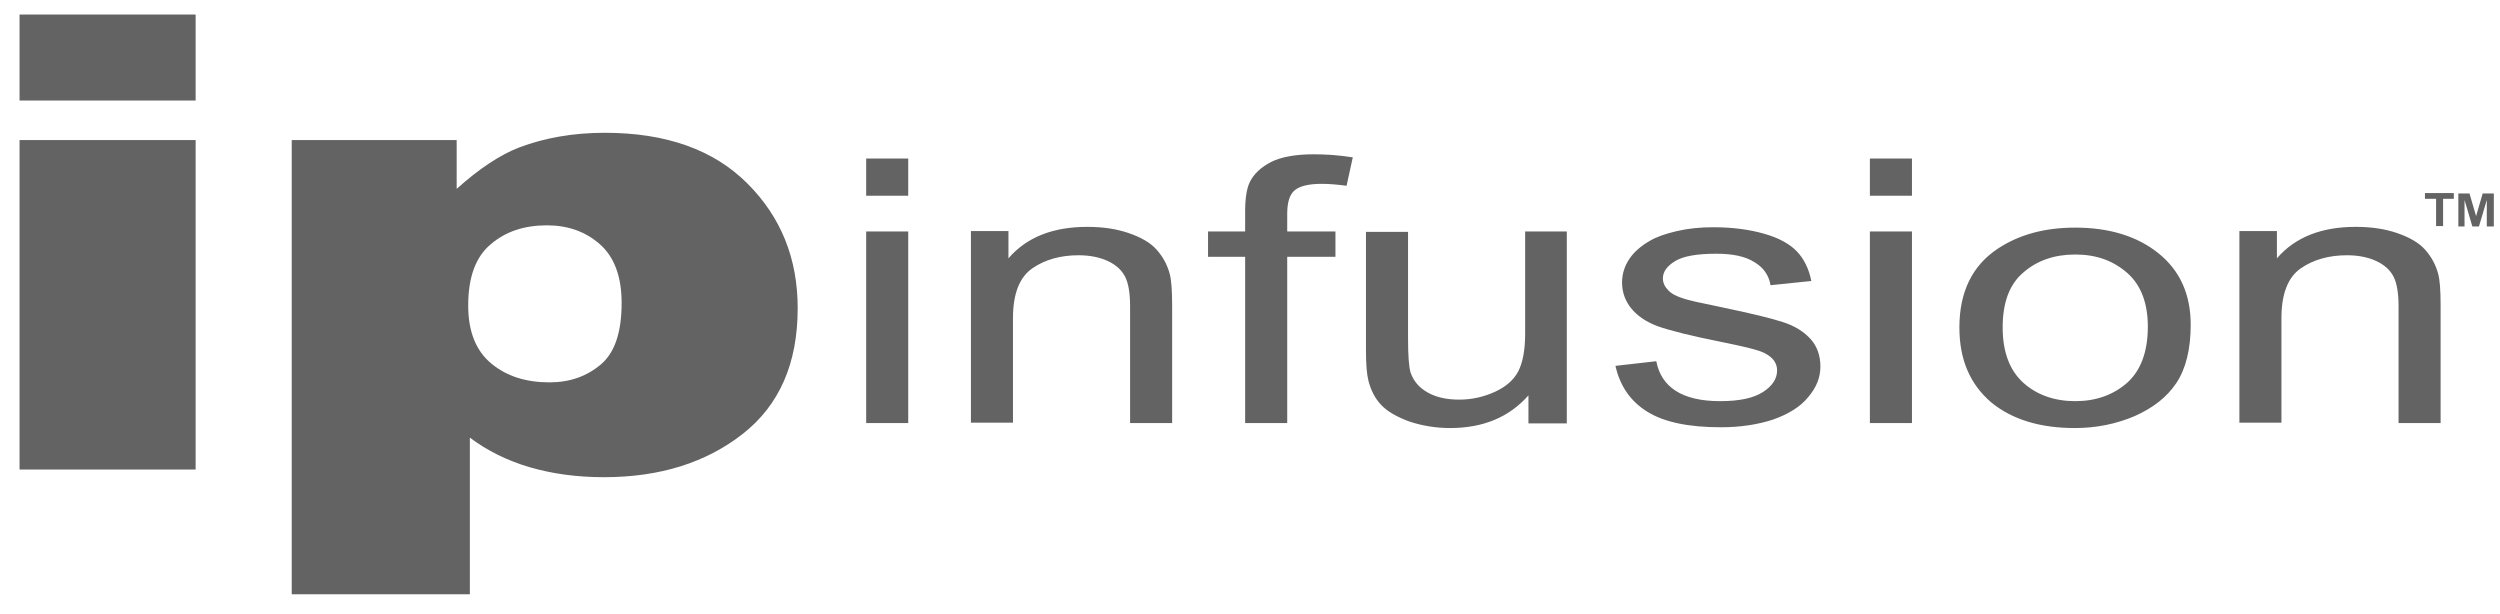
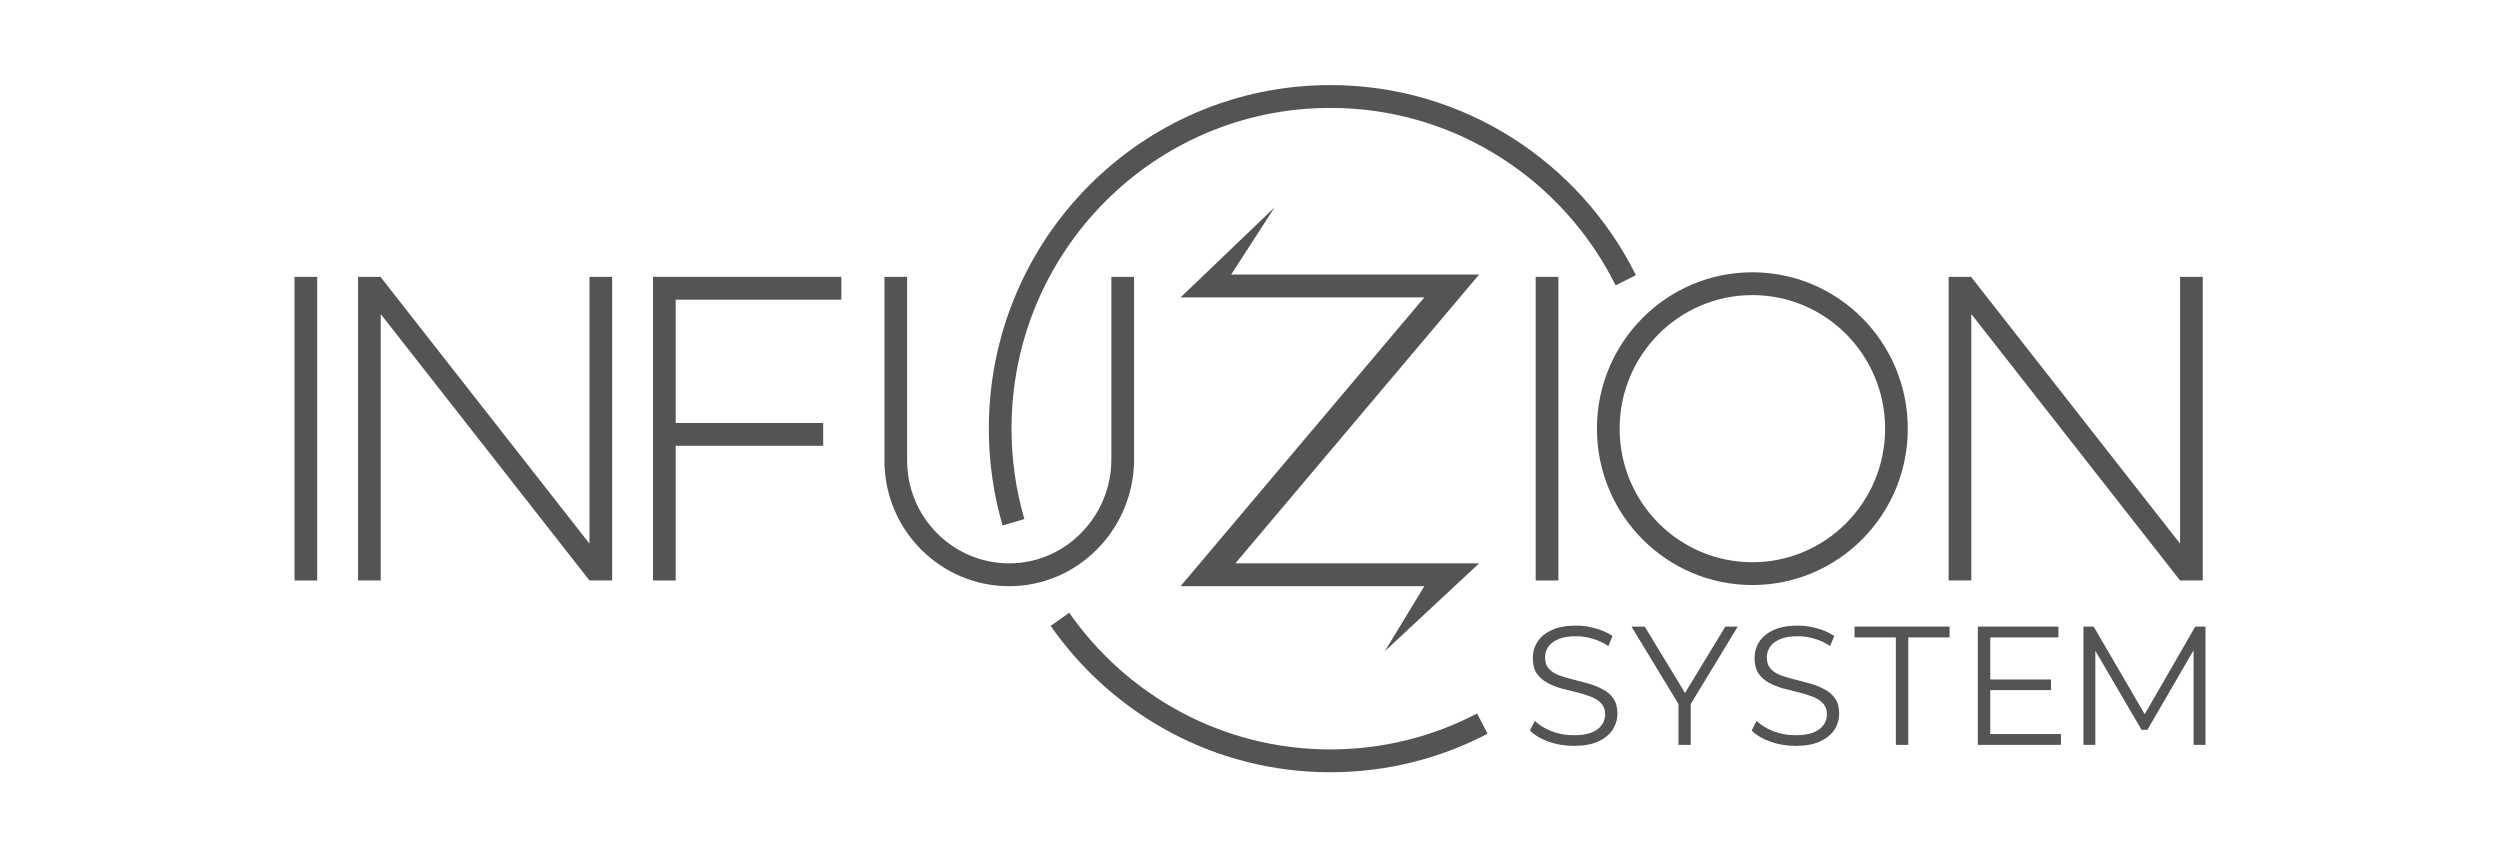
- <svg xmlns="http://www.w3.org/2000/svg" width="106" height="26" viewBox="0 0 106 26" fill="none">
-   <path d="M0.829 5.94H8.295V19.907H0.829V5.94ZM0.829 0.616H8.295V4.263H0.829V0.616ZM19.852 12.956C19.852 14.063 20.184 14.877 20.831 15.414C21.478 15.951 22.3 16.212 23.297 16.212C24.171 16.212 24.888 15.951 25.482 15.447C26.077 14.942 26.357 14.063 26.357 12.842C26.357 11.719 26.042 10.888 25.43 10.351C24.818 9.814 24.066 9.554 23.192 9.554C22.23 9.554 21.443 9.814 20.814 10.351C20.167 10.888 19.852 11.751 19.852 12.956ZM12.369 25.198V5.94H19.363V8.007C20.324 7.144 21.216 6.558 22.02 6.249C23.104 5.842 24.311 5.63 25.64 5.63C28.245 5.63 30.256 6.347 31.689 7.779C33.123 9.212 33.822 10.97 33.822 13.07C33.822 15.398 33.053 17.172 31.497 18.393C29.941 19.614 27.983 20.233 25.605 20.233C24.451 20.233 23.402 20.086 22.457 19.809C21.513 19.533 20.657 19.109 19.922 18.556V25.198H12.369Z" fill="#636363" />
-   <path d="M36.726 9.814H38.509V17.937H36.726V9.814ZM36.726 6.721H38.509V8.3H36.726V6.721ZM42.95 17.937V13.493C42.95 12.451 43.23 11.751 43.772 11.377C44.314 11.002 44.978 10.823 45.73 10.823C46.202 10.823 46.622 10.905 46.972 11.068C47.321 11.23 47.566 11.458 47.706 11.735C47.846 12.012 47.916 12.435 47.916 12.988V17.937H49.699V12.94C49.699 12.305 49.664 11.849 49.594 11.605C49.489 11.214 49.297 10.872 49.035 10.579C48.773 10.286 48.37 10.058 47.846 9.879C47.321 9.7 46.744 9.619 46.097 9.619C44.646 9.619 43.527 10.058 42.758 10.954V9.798H41.167V17.921H42.95V17.937ZM54.578 17.937V10.888H56.623V9.814H54.578V9.065C54.578 8.577 54.682 8.235 54.91 8.056C55.137 7.877 55.522 7.795 56.046 7.795C56.379 7.795 56.728 7.828 57.095 7.877L57.358 6.672C56.746 6.574 56.204 6.542 55.697 6.542C54.927 6.542 54.315 6.656 53.896 6.867C53.459 7.095 53.161 7.372 52.986 7.73C52.864 7.991 52.794 8.398 52.794 8.951V9.814H51.221V10.888H52.794V17.937H54.578ZM66.432 17.937V9.814H64.666V14.161C64.666 14.861 64.561 15.381 64.369 15.756C64.177 16.114 63.844 16.407 63.372 16.619C62.9 16.83 62.411 16.944 61.869 16.944C61.344 16.944 60.889 16.846 60.522 16.635C60.155 16.423 59.928 16.146 59.806 15.788C59.736 15.544 59.701 15.056 59.701 14.339V9.83H57.917V14.861C57.917 15.447 57.952 15.87 58.022 16.146C58.127 16.553 58.302 16.895 58.564 17.172C58.826 17.449 59.228 17.677 59.753 17.872C60.295 18.051 60.872 18.149 61.484 18.149C62.883 18.149 63.984 17.693 64.806 16.765V17.953H66.432V17.937ZM68.495 15.512C68.688 16.374 69.142 17.026 69.859 17.465C70.576 17.905 71.608 18.116 72.971 18.116C73.793 18.116 74.528 18.002 75.174 17.791C75.821 17.563 76.329 17.253 76.661 16.846C77.01 16.439 77.185 16.016 77.185 15.544C77.185 15.072 77.045 14.681 76.766 14.372C76.486 14.063 76.101 13.819 75.594 13.656C75.105 13.493 74.213 13.281 72.971 13.021C72.097 12.842 71.573 12.728 71.398 12.663C71.083 12.565 70.856 12.451 70.716 12.288C70.576 12.142 70.506 11.979 70.506 11.8C70.506 11.523 70.681 11.279 71.031 11.068C71.38 10.856 71.957 10.758 72.779 10.758C73.478 10.758 74.003 10.872 74.388 11.116C74.772 11.344 75 11.67 75.07 12.093L76.801 11.914C76.696 11.393 76.486 10.97 76.189 10.661C75.891 10.351 75.437 10.091 74.807 9.912C74.178 9.733 73.461 9.635 72.639 9.635C72.097 9.635 71.59 9.684 71.101 9.798C70.611 9.912 70.244 10.042 69.964 10.205C69.597 10.416 69.3 10.661 69.09 10.97C68.88 11.279 68.775 11.621 68.775 11.979C68.775 12.37 68.897 12.744 69.16 13.07C69.422 13.395 69.807 13.656 70.296 13.835C70.803 14.014 71.695 14.242 73.006 14.502C73.968 14.698 74.58 14.844 74.825 14.974C75.174 15.153 75.349 15.398 75.349 15.707C75.349 16.049 75.157 16.358 74.755 16.619C74.353 16.879 73.758 17.009 72.936 17.009C72.132 17.009 71.503 16.863 71.048 16.57C70.594 16.277 70.331 15.854 70.226 15.316L68.495 15.512ZM79.283 9.814H81.067V17.937H79.283V9.814ZM79.283 6.721H81.067V8.3H79.283V6.721ZM84.913 13.884C84.913 14.926 85.211 15.707 85.788 16.228C86.365 16.749 87.117 17.009 87.991 17.009C88.865 17.009 89.599 16.749 90.194 16.228C90.771 15.707 91.068 14.909 91.068 13.851C91.068 12.842 90.771 12.077 90.194 11.572C89.599 11.051 88.882 10.791 87.991 10.791C87.099 10.791 86.365 11.051 85.788 11.556C85.193 12.06 84.913 12.842 84.913 13.884ZM83.078 13.884C83.078 12.386 83.62 11.263 84.704 10.546C85.613 9.944 86.697 9.651 87.991 9.651C89.424 9.651 90.613 10.009 91.523 10.742C92.432 11.474 92.886 12.484 92.886 13.77C92.886 14.812 92.677 15.642 92.275 16.244C91.872 16.846 91.278 17.302 90.508 17.644C89.739 17.97 88.9 18.149 87.973 18.149C86.504 18.149 85.316 17.791 84.424 17.058C83.532 16.293 83.078 15.251 83.078 13.884ZM96.733 17.937V13.493C96.733 12.451 97.013 11.751 97.555 11.377C98.097 11.002 98.761 10.823 99.513 10.823C99.985 10.823 100.405 10.905 100.755 11.068C101.104 11.23 101.349 11.458 101.489 11.735C101.629 12.012 101.699 12.435 101.699 12.988V17.937H103.482V12.94C103.482 12.305 103.447 11.849 103.377 11.605C103.272 11.214 103.08 10.872 102.818 10.579C102.555 10.286 102.153 10.058 101.629 9.879C101.104 9.7 100.527 9.619 99.88 9.619C98.429 9.619 97.31 10.058 96.541 10.954V9.798H94.95V17.921H96.733V17.937ZM104.234 9.602V8.202H104.706L104.986 9.163L105.266 8.202H105.738V9.602H105.44V8.479L105.108 9.602H104.828L104.496 8.479V9.602H104.234ZM103.29 9.602V8.43H102.818V8.186H104.042V8.43H103.587V9.586H103.29V9.602Z" fill="#636363" />
+ <svg xmlns="http://www.w3.org/2000/svg" width="382" height="132" viewBox="0 0 382 132" fill="none">
+   <path d="M203.273 16.488C176.37 16.488 154.56 38.432 154.56 65.5C154.56 70.299 155.245 74.933 156.521 79.312L153.194 80.293C151.826 75.599 151.093 70.634 151.093 65.5C151.093 36.505 174.455 13 203.273 13C223.716 13 241.409 24.828 249.968 42.045L246.867 43.606C238.873 27.524 222.352 16.488 203.273 16.488Z" fill="#545454" />
+   <path d="M163.374 93.626C172.189 106.26 186.773 114.512 203.273 114.512C211.365 114.512 218.992 112.528 225.703 109.019L227.302 112.114C220.108 115.875 211.935 118 203.273 118C185.596 118 169.972 109.154 160.537 95.63L163.374 93.626Z" fill="#545454" />
+   <path fill-rule="evenodd" clip-rule="evenodd" d="M267.761 41.605C254.644 41.605 244.011 52.303 244.011 65.5C244.011 78.697 254.644 89.395 267.761 89.395C280.877 89.395 291.511 78.697 291.511 65.5C291.511 52.303 280.877 41.605 267.761 41.605ZM247.478 65.5C247.478 54.23 256.559 45.093 267.761 45.093C278.963 45.093 288.043 54.23 288.043 65.5C288.043 76.77 278.963 85.907 267.761 85.907C256.559 85.907 247.478 76.77 247.478 65.5Z" fill="#545454" />
+   <path d="M135.144 42.302H138.612V70.384C138.612 79.053 145.597 86.081 154.214 86.081C162.808 86.081 169.815 78.901 169.815 70.209V42.302H173.283V71.256H173.255C172.715 81.356 164.417 89.57 154.214 89.57C143.972 89.57 135.617 81.447 135.164 71.256H135.144V42.302Z" fill="#545454" />
+   <path d="M188.119 41.953L194.779 31.663L180.39 45.442H217.637L180.391 89.57H217.637L211.594 99.512L226.007 86.081H188.761L226.007 41.953H188.119Z" fill="#545454" />
+   <path d="M240.446 113.969C239.112 113.969 237.829 113.754 236.597 113.324C235.383 112.876 234.442 112.308 233.775 111.62L234.519 110.148C235.152 110.768 235.999 111.293 237.059 111.723C238.137 112.136 239.266 112.343 240.446 112.343C241.575 112.343 242.49 112.205 243.191 111.93C243.91 111.637 244.431 111.25 244.756 110.768C245.098 110.286 245.269 109.753 245.269 109.167C245.269 108.462 245.064 107.894 244.654 107.464C244.26 107.034 243.739 106.698 243.089 106.457C242.439 106.199 241.72 105.975 240.933 105.786C240.147 105.597 239.36 105.399 238.573 105.192C237.786 104.968 237.059 104.676 236.392 104.314C235.742 103.953 235.212 103.48 234.802 102.895C234.408 102.292 234.211 101.509 234.211 100.546C234.211 99.651 234.442 98.833 234.904 98.093C235.383 97.336 236.11 96.734 237.085 96.286C238.06 95.822 239.308 95.589 240.831 95.589C241.84 95.589 242.841 95.736 243.833 96.028C244.825 96.303 245.68 96.691 246.398 97.19L245.757 98.713C244.987 98.197 244.166 97.818 243.294 97.577C242.439 97.336 241.609 97.216 240.805 97.216C239.728 97.216 238.838 97.362 238.137 97.654C237.436 97.947 236.914 98.343 236.572 98.842C236.247 99.324 236.084 99.874 236.084 100.494C236.084 101.2 236.281 101.767 236.674 102.198C237.085 102.628 237.615 102.964 238.265 103.204C238.932 103.445 239.659 103.66 240.446 103.85C241.233 104.039 242.011 104.246 242.781 104.469C243.567 104.693 244.286 104.986 244.936 105.347C245.603 105.691 246.133 106.156 246.527 106.741C246.937 107.326 247.142 108.092 247.142 109.038C247.142 109.916 246.903 110.734 246.424 111.491C245.945 112.231 245.209 112.833 244.217 113.298C243.242 113.745 241.985 113.969 240.446 113.969Z" fill="#545454" />
+   <path d="M256.471 113.814V107.572L249.287 95.744H251.314L257.471 105.88L263.629 95.744H265.527L258.344 107.572V113.814H256.471Z" fill="#545454" />
+   <path d="M270.482 113.324C271.714 113.754 272.996 113.969 274.331 113.969C275.87 113.969 277.127 113.745 278.102 113.298C279.094 112.833 279.83 112.231 280.309 111.491C280.787 110.734 281.027 109.916 281.027 109.038C281.027 108.092 280.822 107.326 280.411 106.741C280.018 106.156 279.488 105.691 278.82 105.347C278.17 104.986 277.452 104.693 276.665 104.469C275.896 104.246 275.117 104.039 274.331 103.85C273.544 103.66 272.817 103.445 272.15 103.204C271.5 102.964 270.97 102.628 270.559 102.198C270.166 101.767 269.969 101.2 269.969 100.494C269.969 99.874 270.131 99.324 270.456 98.842C270.799 98.343 271.32 97.947 272.021 97.654C272.723 97.362 273.612 97.216 274.69 97.216C275.494 97.216 276.323 97.336 277.178 97.577C278.051 97.818 278.872 98.197 279.641 98.713L280.283 97.19C279.564 96.691 278.709 96.303 277.717 96.028C276.725 95.736 275.725 95.589 274.715 95.589C273.193 95.589 271.945 95.822 270.97 96.286C269.995 96.734 269.268 97.336 268.789 98.093C268.327 98.833 268.096 99.651 268.096 100.546C268.096 101.509 268.293 102.292 268.686 102.895C269.097 103.48 269.627 103.953 270.277 104.314C270.944 104.676 271.671 104.968 272.458 105.192C273.244 105.399 274.031 105.597 274.818 105.786C275.605 105.975 276.323 106.199 276.973 106.457C277.623 106.698 278.145 107.034 278.538 107.464C278.949 107.894 279.154 108.462 279.154 109.167C279.154 109.753 278.983 110.286 278.641 110.768C278.316 111.25 277.794 111.637 277.076 111.93C276.375 112.205 275.459 112.343 274.331 112.343C273.15 112.343 272.021 112.136 270.944 111.723C269.883 111.293 269.037 110.768 268.404 110.148L267.66 111.62C268.327 112.308 269.268 112.876 270.482 113.324Z" fill="#545454" />
+   <path d="M289.685 113.814V97.396H283.374V95.744H297.895V97.396H291.584V113.814H289.685Z" fill="#545454" />
+   <path d="M304.11 105.45V112.162H314.911V113.814H302.211V95.744H314.526V97.396H304.11V103.824H313.397V105.45H304.11Z" fill="#545454" />
+   <path d="M318.348 113.814V95.744H319.913L327.71 109.131L335.435 95.744H337V113.814H335.178V99.361L328.123 111.517H327.225L320.169 99.444V113.814H318.348Z" fill="#545454" />
+   <path d="M48.467 42.302H45V88.698H48.467V42.302Z" fill="#545454" />
+   <path d="M58.136 42.302H58.175V42.352L90.072 83.066V42.302H93.539V88.698H90.072V88.696L90.07 88.698L58.175 47.987V88.698H54.708V42.302H58.134L58.135 42.301L58.136 42.302Z" fill="#545454" />
+   <path d="M301.218 42.302H301.18L301.179 42.301L301.177 42.302H297.751V88.698H301.218V47.987L333.114 88.698L333.116 88.696V88.698H336.583V42.302H333.116V83.066L301.218 42.352V42.302Z" fill="#545454" />
+   <path d="M99.78 42.302H128.557V45.791H103.247V64.628H125.783V68.116H103.247V88.698H99.78V42.302Z" fill="#545454" />
+   <path d="M238.117 42.302H234.65V88.698H238.117V42.302Z" fill="#545454" />
</svg>
